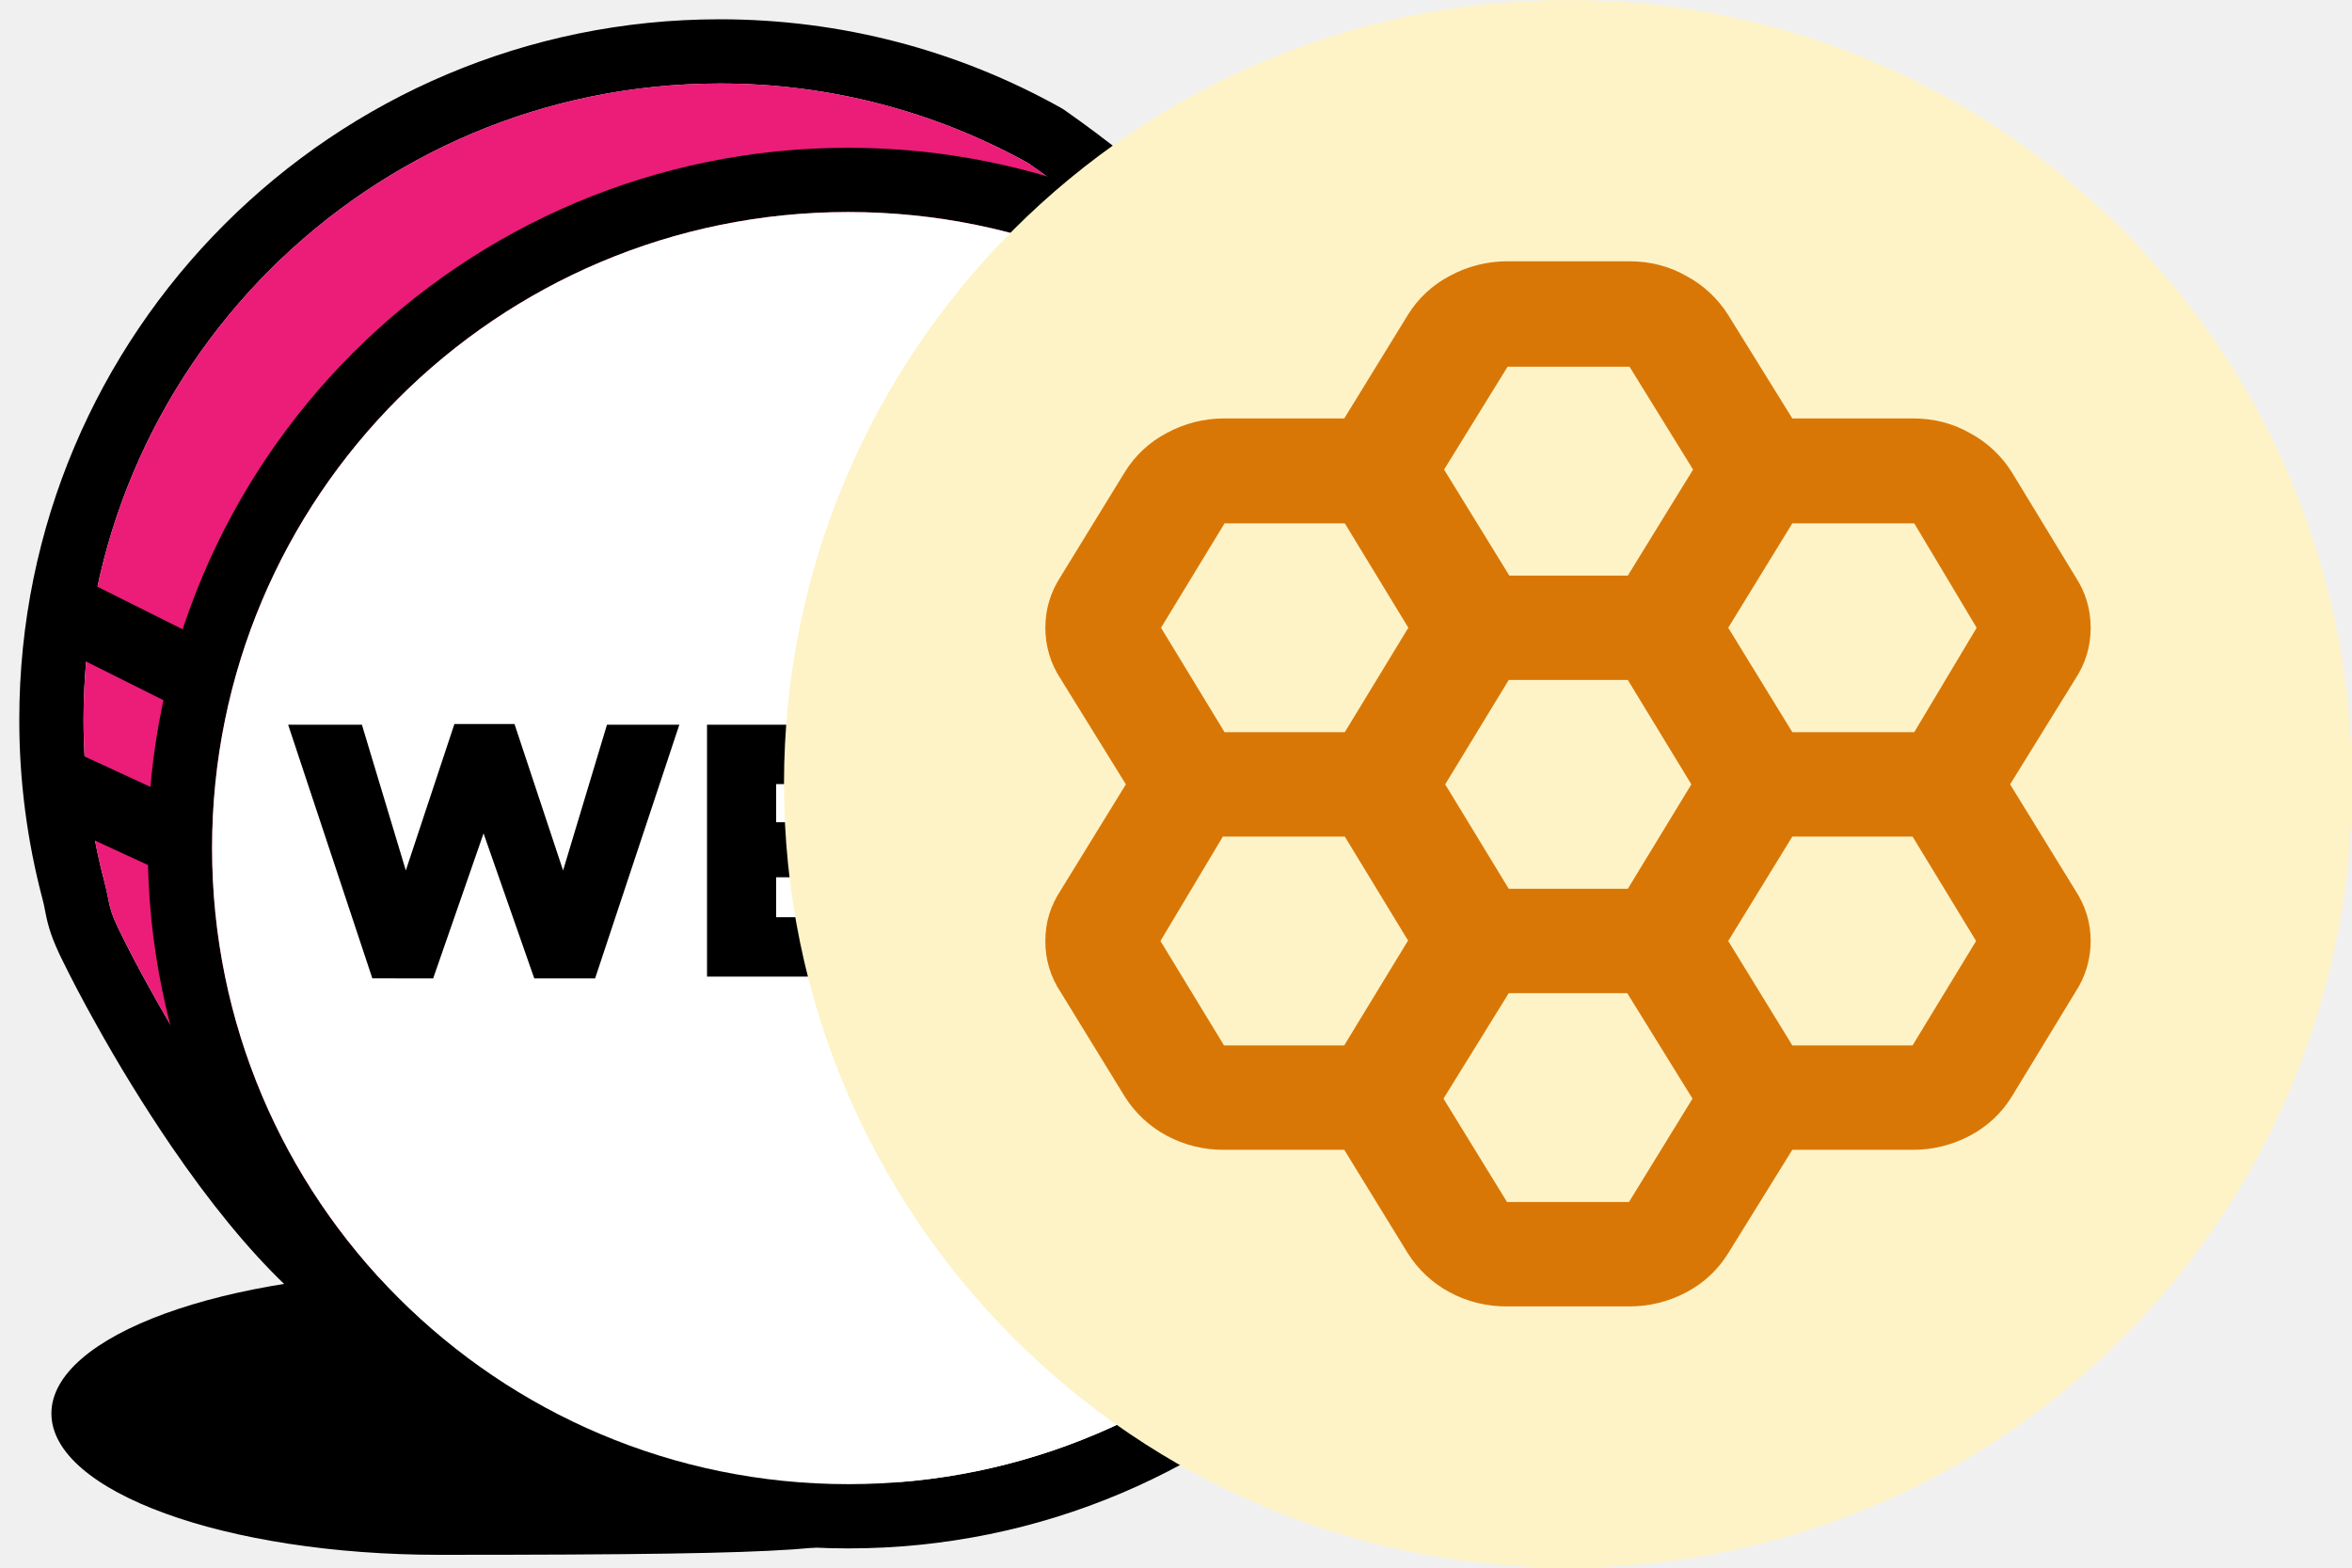
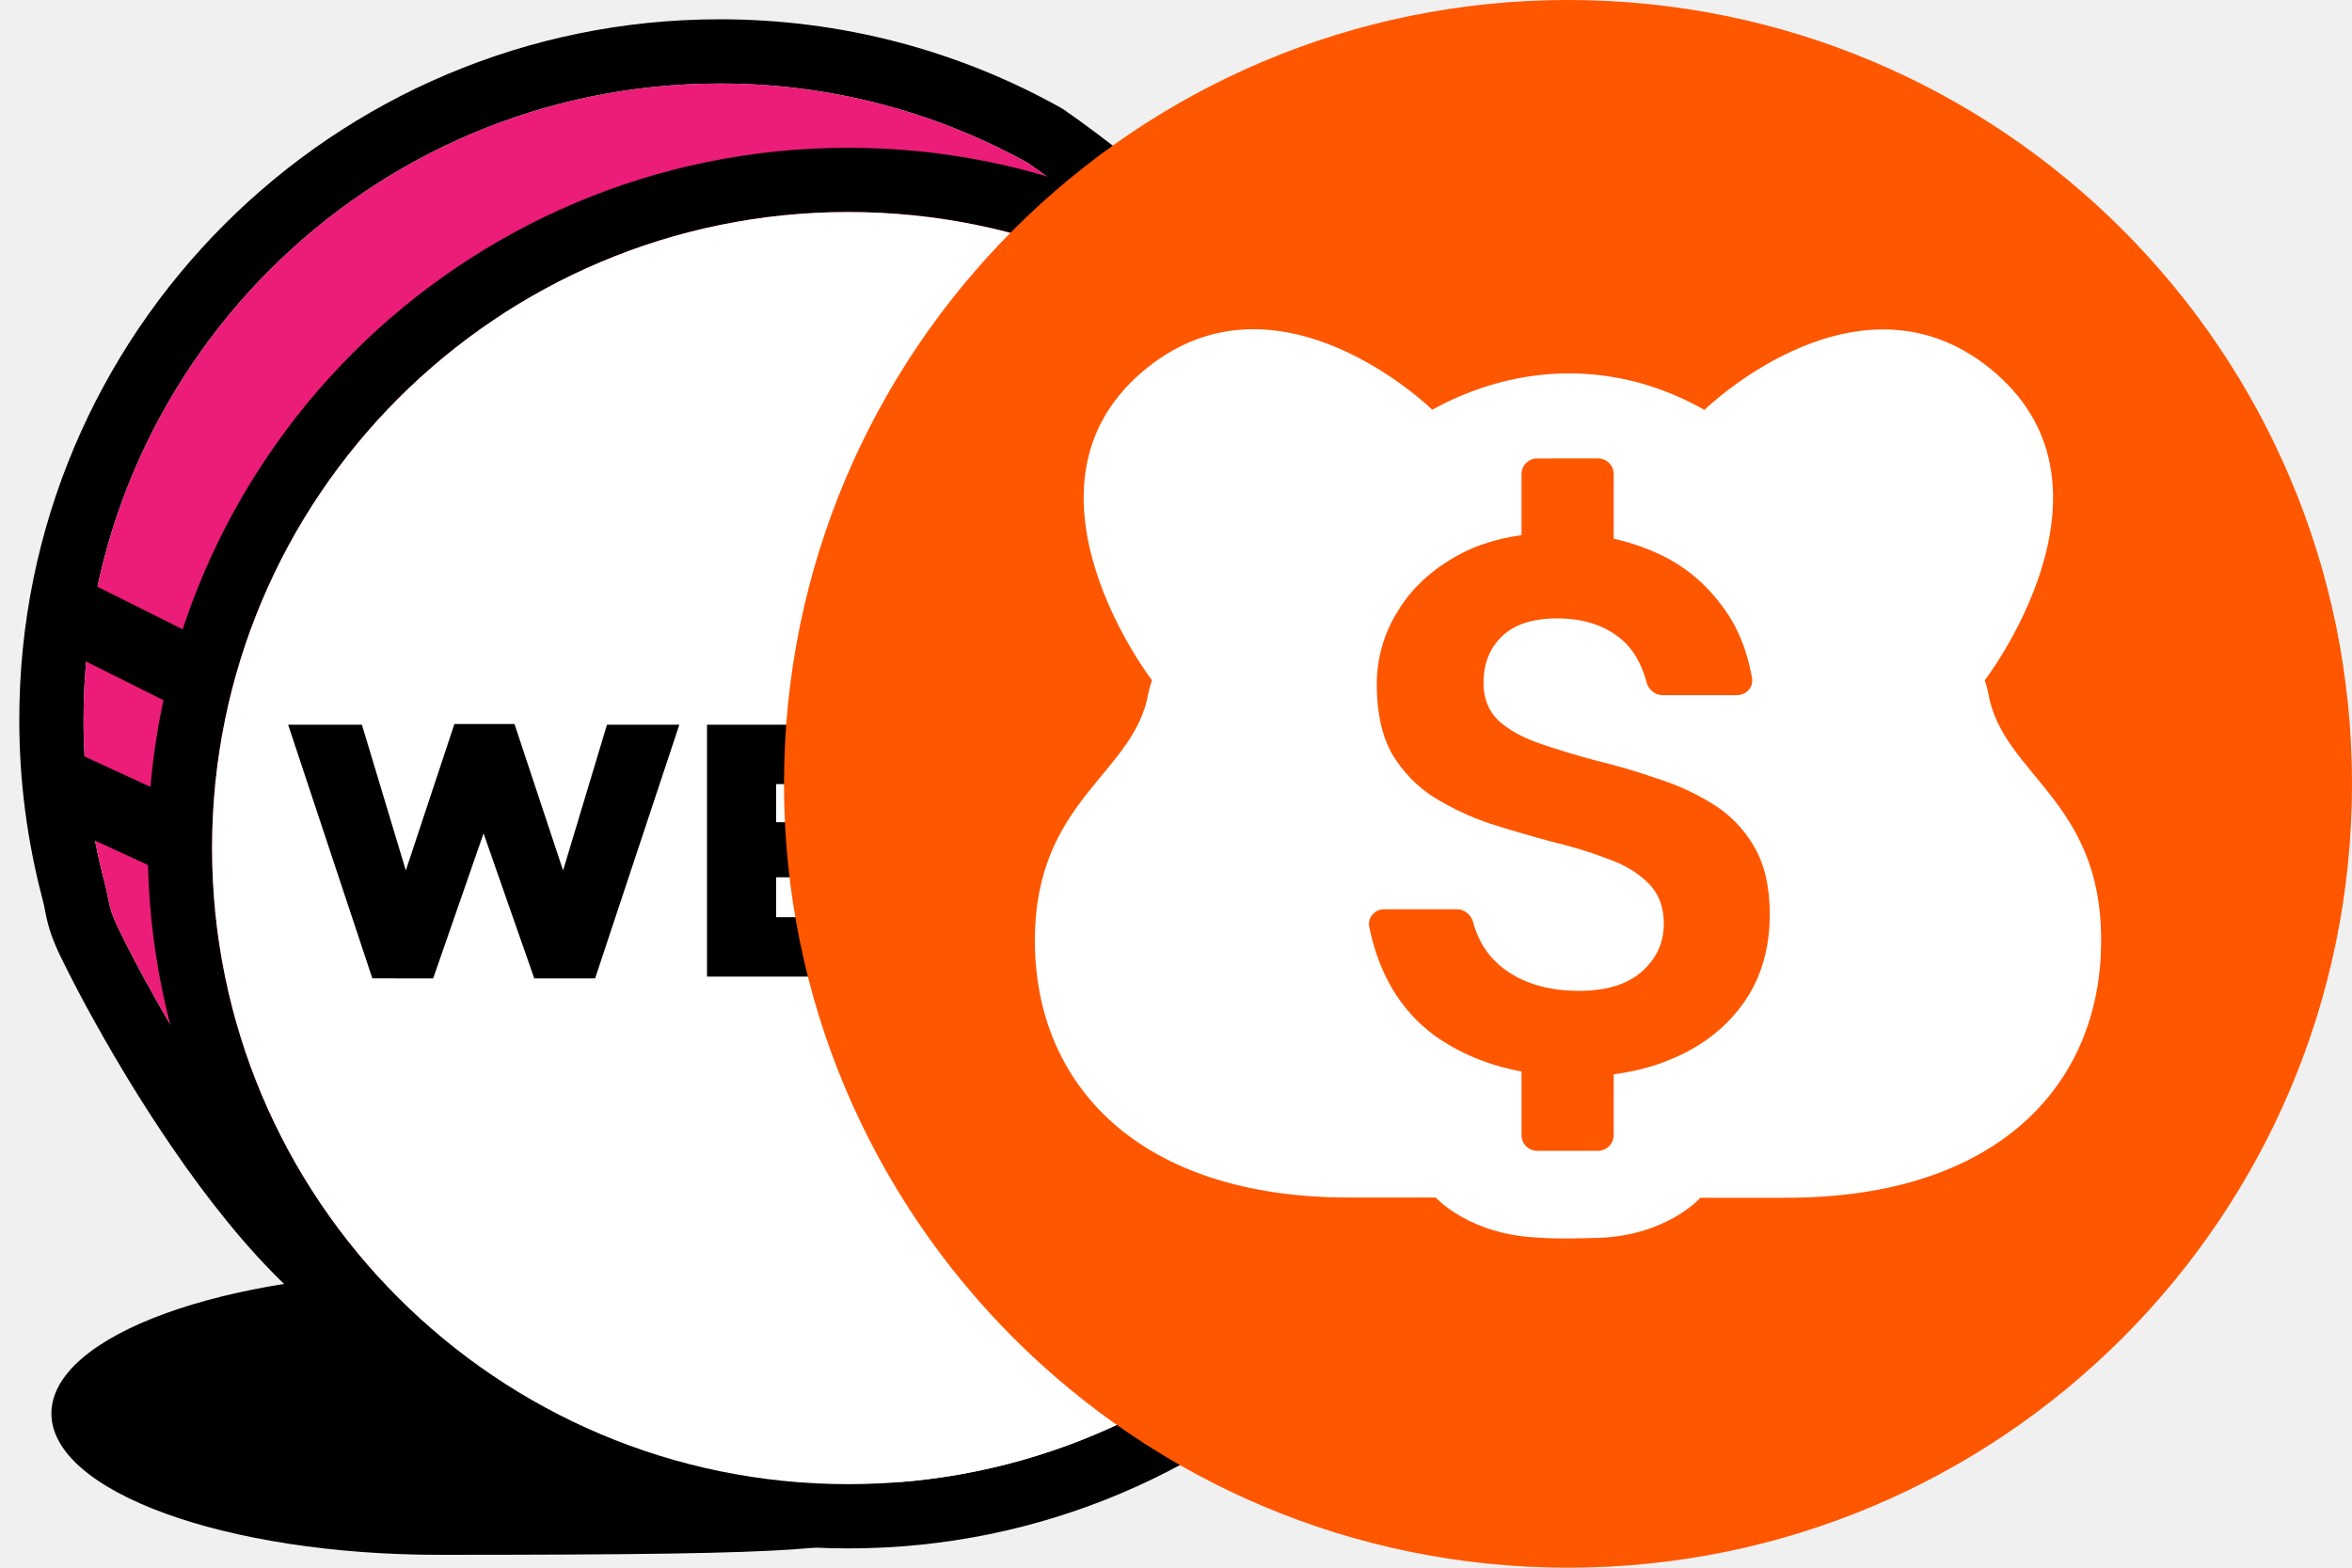
<svg xmlns="http://www.w3.org/2000/svg" viewBox="0 0 192 128">
  <path d="M35.884 126.95c32.172 0 32.172-.48 37.628-2.098 7.128-2.116-20.128-20.984-37.628-20.984s-31.688 5.168-31.688 11.54c0 6.376 14.188 11.542 31.688 11.542" />
  <path d="m108.94 28.81 1.48 1.594-1.294 1.748c-41.96 56.734-66.132 82.42-76.388 78.976-6.246-2.1-12.51-8.41-18.776-17.574a130 130 0 0 1-6.15-9.988 108 108 0 0 1-2.862-5.452c-.702-1.474-1-2.38-1.234-3.572l-.028-.144q-.084-.475-.206-.942a57.2 57.2 0 0 1-1.908-14.702c0-31.58 25.6-57.18 57.18-57.18 9.894 0 19.428 2.518 27.878 7.244l.218.136q10.374 7.226 22.09 19.856M83.958 13.334A51.7 51.7 0 0 0 58.754 6.82C30.072 6.82 6.82 30.072 6.82 58.754c0 4.558.586 9.036 1.732 13.356.114.428.166.67.286 1.288l.024.128c.152.768.312 1.26.822 2.33a104 104 0 0 0 2.71 5.156c1.82 3.281 3.79 6.478 5.9 9.58 5.66 8.28 11.272 13.936 16.116 15.562 6.458 2.17 30.772-23.568 69.196-75.364Q93.138 19.748 83.958 13.334" />
  <path fill="#ec1c79" d="M83.958 13.334A51.7 51.7 0 0 0 58.754 6.82C30.072 6.82 6.82 30.072 6.82 58.754c0 4.558.586 9.036 1.732 13.356.114.428.166.67.286 1.288l.024.128c.152.768.312 1.26.822 2.33a104 104 0 0 0 2.71 5.156c1.82 3.281 3.79 6.478 5.9 9.58 5.66 8.28 11.272 13.936 16.116 15.562 6.458 2.17 30.772-23.568 69.196-75.364Q93.138 19.748 83.958 13.334" />
  <path d="M69.246 126.426c-31.58 0-57.18-25.6-57.18-57.18s25.6-57.18 57.18-57.18 57.18 25.6 57.18 57.18-25.6 57.18-57.18 57.18m0-5.246c28.682 0 51.934-23.252 51.934-51.934S97.928 17.312 69.246 17.312 17.312 40.564 17.312 69.246s23.252 51.934 51.934 51.934" />
  <path fill="#fff" d="M69.246 121.18c28.682 0 51.934-23.252 51.934-51.934S97.928 17.312 69.246 17.312 17.312 40.564 17.312 69.246s23.252 51.934 51.934 51.934" />
  <path d="m30.396 79.884-6.874-20.71h6.022l3.584 11.898 3.966-11.956H42l3.966 11.956 3.584-11.9h5.906L48.58 79.886h-4.966l-4.14-11.84-4.114 11.84zm27.32-.146V59.174h16.54v4.846H63.36v3.114h9.87v4.496h-9.87v3.26h11.046v4.848zm24.62 0v-15.57h-6.17v-4.994h18.038v4.994h-6.17v15.57zm14.364 0V59.174h5.7v7.696h7.314v-7.696h5.7v20.564h-5.7v-7.814H102.4v7.814zM4.98 52.988a2.937 2.937 0 1 1 2.628-5.254l8.394 4.196a2.938 2.938 0 0 1-2.628 5.254zm-.966 13.918a2.938 2.938 0 0 1 2.462-5.336l8.394 3.874a2.938 2.938 0 0 1-2.46 5.336z" />
-   <circle cx="64" cy="64" r="64" fill="#fef3c7" transform="translate(64)" />
-   <path fill="#d97706" d="M109.734 93.88h-9.816a9.7 9.7 0 0 1-4.676-1.152 9.14 9.14 0 0 1-3.426-3.196l-5.232-8.524a7.4 7.4 0 0 1-1.25-4.178c0-1.534.416-2.856 1.25-4.134l5.324-8.654-5.324-8.61a7.54 7.54 0 0 1-1.25-4.176c0-1.492.416-2.9 1.25-4.178l5.232-8.524a8.8 8.8 0 0 1 3.426-3.198 9.8 9.8 0 0 1 4.676-1.192h9.816l5.186-8.44a8.8 8.8 0 0 1 3.426-3.196 9.8 9.8 0 0 1 4.676-1.194h9.956c1.712 0 3.24.384 4.676 1.194a9.14 9.14 0 0 1 3.426 3.196l5.232 8.44h9.816c1.714 0 3.24.382 4.676 1.192a9.14 9.14 0 0 1 3.426 3.198l5.186 8.524c.834 1.28 1.25 2.644 1.25 4.178s-.416 2.898-1.25 4.176l-5.324 8.61 5.324 8.654c.834 1.28 1.25 2.642 1.25 4.134a7.53 7.53 0 0 1-1.25 4.178l-5.186 8.524a8.8 8.8 0 0 1-3.426 3.196 9.8 9.8 0 0 1-4.676 1.152h-9.816l-5.232 8.44a8.8 8.8 0 0 1-3.426 3.196 9.8 9.8 0 0 1-4.676 1.15h-9.958a9.7 9.7 0 0 1-4.676-1.15 9.14 9.14 0 0 1-3.426-3.196zm36.578-34.1h9.954l5.094-8.524-5.094-8.526h-9.954l-5.232 8.526zm-23.15 12.788h9.722l5.186-8.526-5.186-8.524h-9.722l-5.186 8.524zm0-25.574h9.722l5.326-8.654-5.186-8.396h-9.956l-5.184 8.396 5.324 8.654zm-8.196 4.26-5.186-8.524h-9.816l-5.186 8.526 5.186 8.524h9.816zm0 25.576-5.186-8.524h-9.954l-5.094 8.524 5.186 8.524h9.816l5.186-8.524zm8.196 4.262-5.326 8.61 5.186 8.44h9.956l5.186-8.44-5.326-8.61h-9.722zm23.15 4.262h9.816l5.186-8.524-5.186-8.524h-9.816l-5.232 8.524z" />
+   <path fill="#ff5600" d="M64 64c0-35.346 28.654-64 64-64s64 28.654 64 64-28.654 64-64 64-64-28.654-64-64" />
+   <path fill="#fff" fill-rule="evenodd" d="M93.11 30.48c10.944-9.54 23.722 2.89 23.807 2.97 7.106-3.894 15.105-4.016 22.22.017.07-.067 12.856-12.516 23.805-2.97 10.967 9.544-.874 24.98-.927 25.064.143.35.232.717.303 1.101 1.177 6.608 9.255 8.66 9.202 20.157 0 11.731-8.435 20.976-25.661 20.976h-7.062c-.017.05-2.924 3.288-8.898 3.288-2.996.1-4.298-.034-4.298-.034-5.628-.216-8.357-3.23-8.399-3.27h-7.061c-17.226 0-25.661-9.245-25.661-20.976 0-11.514 8.078-13.55 9.255-20.158.071-.367.178-.734.303-1.101-.053-.067-11.876-15.519-.927-25.064m32.374 6.95a1.28 1.28 0 0 0-1.28 1.28v4.986q-2.88.395-5.082 1.583-3.3 1.782-5.016 4.618a11.2 11.2 0 0 0-1.717 6.003q0 3.43 1.255 5.673 1.32 2.177 3.366 3.496a22.3 22.3 0 0 0 4.62 2.177q2.51.792 4.95 1.452 2.509.593 4.556 1.385 2.112.725 3.366 1.979 1.32 1.253 1.32 3.364 0 2.31-1.783 3.892-1.782 1.583-5.148 1.583-3.63 0-6.007-1.715-1.96-1.415-2.617-3.86c-.166-.615-.694-1.087-1.33-1.087h-5.942c-.775 0-1.375.684-1.22 1.444q1.18 5.787 5.3 8.846 3.06 2.196 7.13 2.958v5.196c0 .706.573 1.28 1.28 1.28h4.964a1.28 1.28 0 0 0 1.28-1.28v-4.97q2.76-.352 5.083-1.402 3.564-1.584 5.61-4.552 2.047-2.97 2.047-7.125 0-3.297-1.255-5.475a9.86 9.86 0 0 0-3.366-3.496 20 20 0 0 0-4.62-2.111 49 49 0 0 0-4.95-1.451 71 71 0 0 1-4.556-1.385q-2.112-.726-3.366-1.848-1.253-1.187-1.254-3.1 0-2.375 1.519-3.826t4.488-1.451q3.036 0 5.017 1.517 1.638 1.255 2.282 3.685c.16.606.686 1.064 1.313 1.065h6.077c.758 0 1.355-.657 1.223-1.404q-.635-3.61-2.579-6.05a13.2 13.2 0 0 0-5.676-4.355 18 18 0 0 0-3.037-.97v-5.27a1.28 1.28 0 0 0-1.28-1.28z" clip-rule="evenodd" />
</svg>
